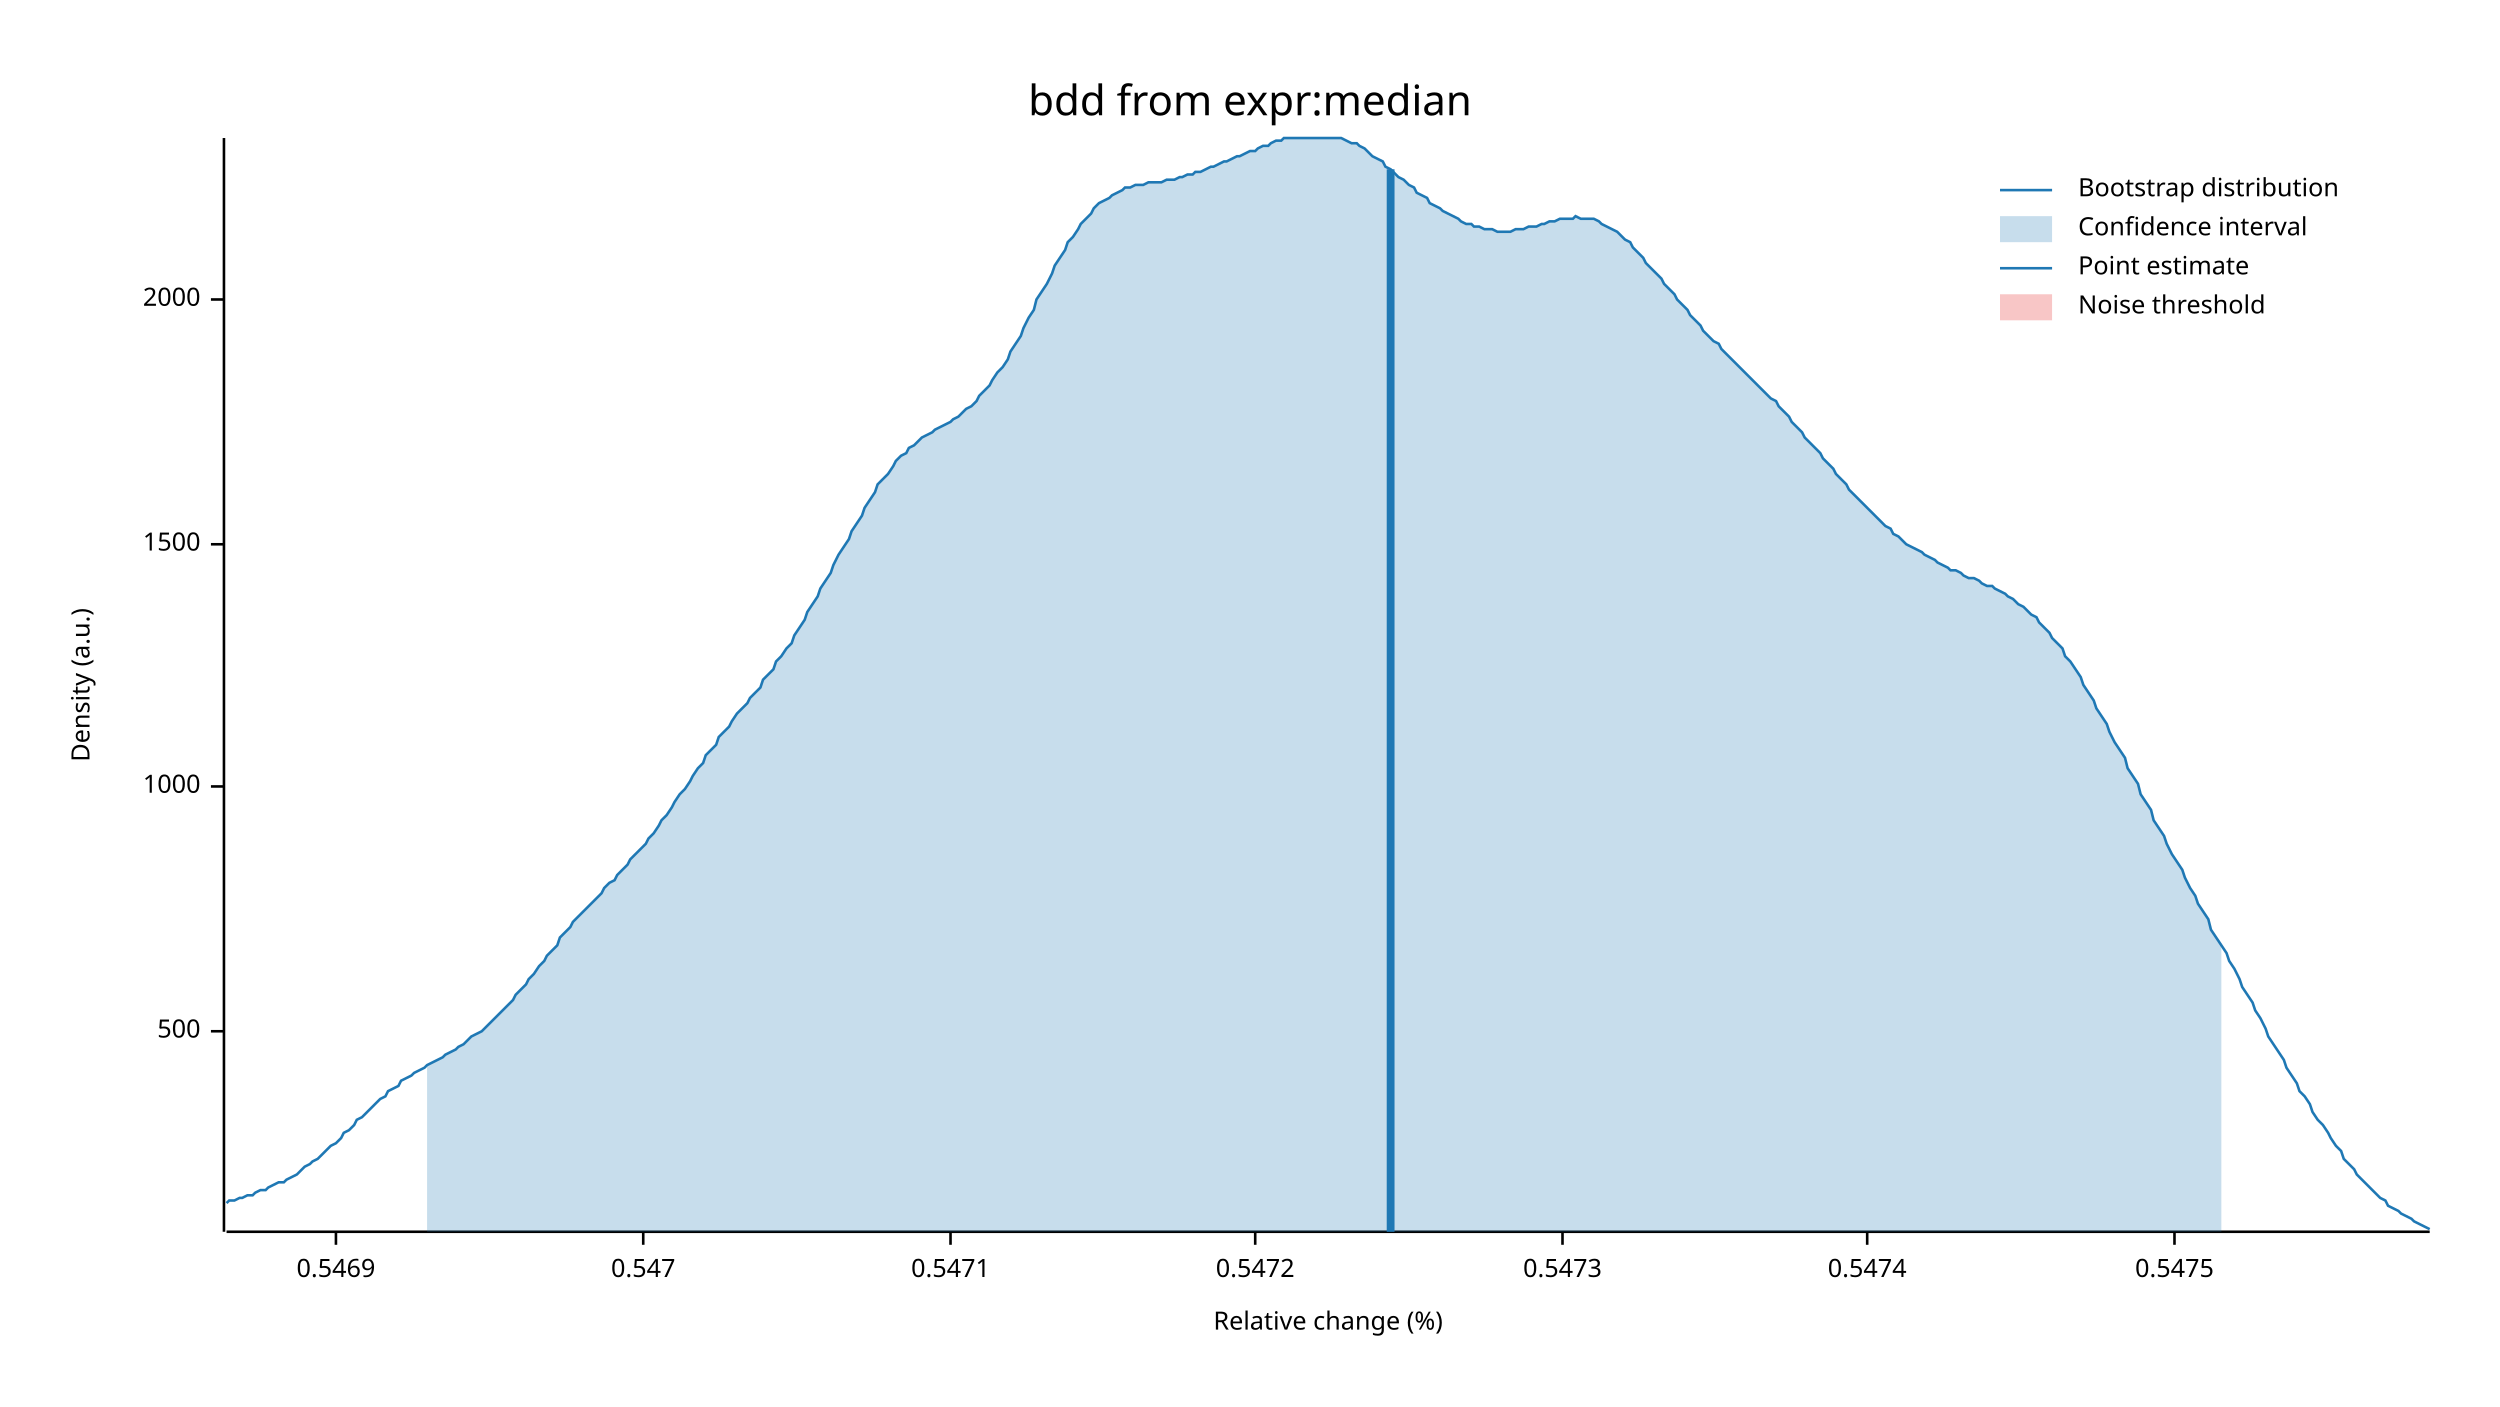
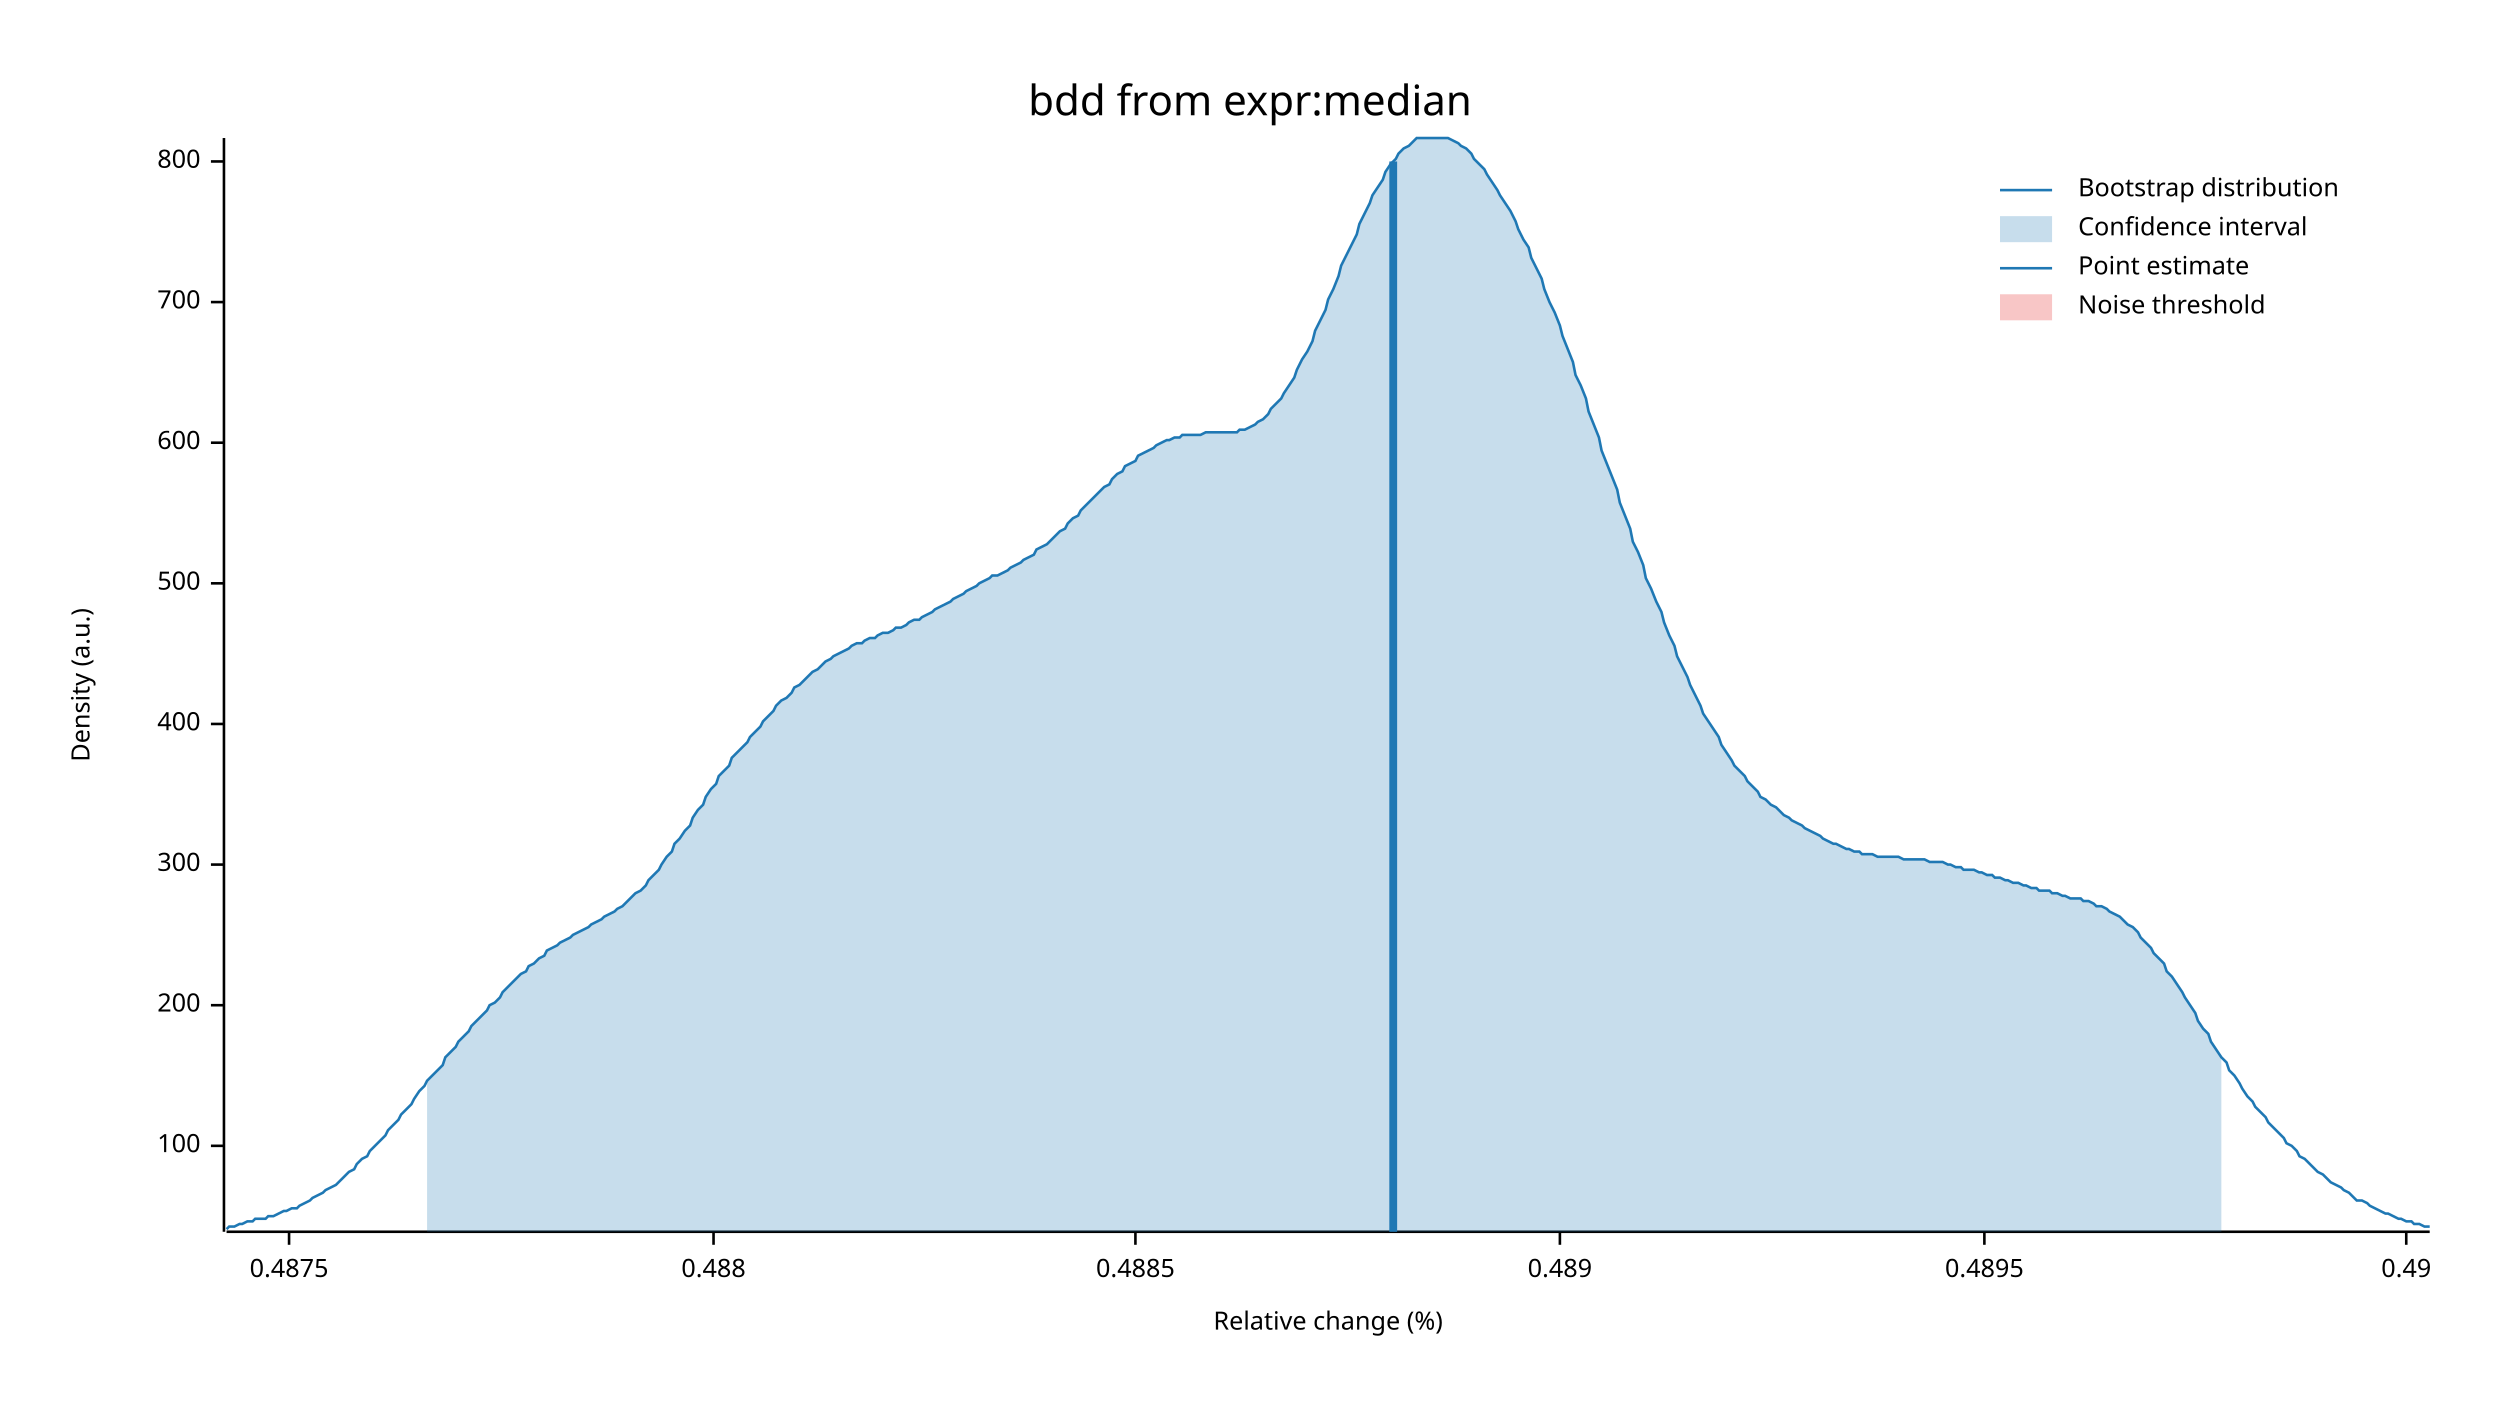
<svg xmlns="http://www.w3.org/2000/svg" width="960" height="540" viewBox="0 0 960 540">
  <text x="480" y="32" dy="0.76em" text-anchor="middle" font-family="sans-serif" font-size="16.129" opacity="1" fill="#000000">
bdd from expr:median
</text>
  <text x="27" y="263" dy="0.76em" text-anchor="middle" font-family="sans-serif" font-size="9.677" opacity="1" fill="#000000" transform="rotate(270, 27, 263)">
Density (a.u.)
</text>
  <text x="510" y="513" dy="-0.5ex" text-anchor="middle" font-family="sans-serif" font-size="9.677" opacity="1" fill="#000000">
Relative change (%)
</text>
  <polyline fill="none" opacity="1" stroke="#000000" stroke-width="1" points="86,53 86,473 " />
-   <text x="77" y="396" dy="0.5ex" text-anchor="end" font-family="sans-serif" font-size="9.677" opacity="1" fill="#000000">
+   <text x="77" y="440" dy="0.5ex" text-anchor="end" font-family="sans-serif" font-size="9.677" opacity="1" fill="#000000">
+ 100
+ </text>
+   <polyline fill="none" opacity="1" stroke="#000000" stroke-width="1" points="81,440 86,440 " />
+   <text x="77" y="386" dy="0.5ex" text-anchor="end" font-family="sans-serif" font-size="9.677" opacity="1" fill="#000000">
+ 200
+ </text>
+   <polyline fill="none" opacity="1" stroke="#000000" stroke-width="1" points="81,386 86,386 " />
+   <text x="77" y="332" dy="0.5ex" text-anchor="end" font-family="sans-serif" font-size="9.677" opacity="1" fill="#000000">
+ 300
+ </text>
+   <polyline fill="none" opacity="1" stroke="#000000" stroke-width="1" points="81,332 86,332 " />
+   <text x="77" y="278" dy="0.5ex" text-anchor="end" font-family="sans-serif" font-size="9.677" opacity="1" fill="#000000">
+ 400
+ </text>
+   <polyline fill="none" opacity="1" stroke="#000000" stroke-width="1" points="81,278 86,278 " />
+   <text x="77" y="224" dy="0.5ex" text-anchor="end" font-family="sans-serif" font-size="9.677" opacity="1" fill="#000000">
500
</text>
-   <polyline fill="none" opacity="1" stroke="#000000" stroke-width="1" points="81,396 86,396 " />
-   <text x="77" y="302" dy="0.5ex" text-anchor="end" font-family="sans-serif" font-size="9.677" opacity="1" fill="#000000">
- 1000
+   <polyline fill="none" opacity="1" stroke="#000000" stroke-width="1" points="81,224 86,224 " />
+   <text x="77" y="170" dy="0.5ex" text-anchor="end" font-family="sans-serif" font-size="9.677" opacity="1" fill="#000000">
+ 600
</text>
-   <polyline fill="none" opacity="1" stroke="#000000" stroke-width="1" points="81,302 86,302 " />
-   <text x="77" y="209" dy="0.5ex" text-anchor="end" font-family="sans-serif" font-size="9.677" opacity="1" fill="#000000">
- 1500
+   <polyline fill="none" opacity="1" stroke="#000000" stroke-width="1" points="81,170 86,170 " />
+   <text x="77" y="116" dy="0.5ex" text-anchor="end" font-family="sans-serif" font-size="9.677" opacity="1" fill="#000000">
+ 700
</text>
-   <polyline fill="none" opacity="1" stroke="#000000" stroke-width="1" points="81,209 86,209 " />
-   <text x="77" y="115" dy="0.5ex" text-anchor="end" font-family="sans-serif" font-size="9.677" opacity="1" fill="#000000">
- 2000
+   <polyline fill="none" opacity="1" stroke="#000000" stroke-width="1" points="81,116 86,116 " />
+   <text x="77" y="62" dy="0.5ex" text-anchor="end" font-family="sans-serif" font-size="9.677" opacity="1" fill="#000000">
+ 800
</text>
-   <polyline fill="none" opacity="1" stroke="#000000" stroke-width="1" points="81,115 86,115 " />
+   <polyline fill="none" opacity="1" stroke="#000000" stroke-width="1" points="81,62 86,62 " />
  <polyline fill="none" opacity="1" stroke="#000000" stroke-width="1" points="87,473 933,473 " />
-   <text x="129" y="483" dy="0.76em" text-anchor="middle" font-family="sans-serif" font-size="9.677" opacity="1" fill="#000000">
- 0.5469
+   <text x="111" y="483" dy="0.76em" text-anchor="middle" font-family="sans-serif" font-size="9.677" opacity="1" fill="#000000">
+ 0.4875
</text>
-   <polyline fill="none" opacity="1" stroke="#000000" stroke-width="1" points="129,473 129,478 " />
-   <text x="247" y="483" dy="0.76em" text-anchor="middle" font-family="sans-serif" font-size="9.677" opacity="1" fill="#000000">
- 0.547
+   <polyline fill="none" opacity="1" stroke="#000000" stroke-width="1" points="111,473 111,478 " />
+   <text x="274" y="483" dy="0.76em" text-anchor="middle" font-family="sans-serif" font-size="9.677" opacity="1" fill="#000000">
+ 0.488
</text>
-   <polyline fill="none" opacity="1" stroke="#000000" stroke-width="1" points="247,473 247,478 " />
-   <text x="365" y="483" dy="0.76em" text-anchor="middle" font-family="sans-serif" font-size="9.677" opacity="1" fill="#000000">
- 0.5471
+   <polyline fill="none" opacity="1" stroke="#000000" stroke-width="1" points="274,473 274,478 " />
+   <text x="436" y="483" dy="0.76em" text-anchor="middle" font-family="sans-serif" font-size="9.677" opacity="1" fill="#000000">
+ 0.4885
</text>
-   <polyline fill="none" opacity="1" stroke="#000000" stroke-width="1" points="365,473 365,478 " />
-   <text x="482" y="483" dy="0.76em" text-anchor="middle" font-family="sans-serif" font-size="9.677" opacity="1" fill="#000000">
- 0.5472
+   <polyline fill="none" opacity="1" stroke="#000000" stroke-width="1" points="436,473 436,478 " />
+   <text x="599" y="483" dy="0.76em" text-anchor="middle" font-family="sans-serif" font-size="9.677" opacity="1" fill="#000000">
+ 0.489
</text>
-   <polyline fill="none" opacity="1" stroke="#000000" stroke-width="1" points="482,473 482,478 " />
-   <text x="600" y="483" dy="0.76em" text-anchor="middle" font-family="sans-serif" font-size="9.677" opacity="1" fill="#000000">
- 0.5473
+   <polyline fill="none" opacity="1" stroke="#000000" stroke-width="1" points="599,473 599,478 " />
+   <text x="762" y="483" dy="0.76em" text-anchor="middle" font-family="sans-serif" font-size="9.677" opacity="1" fill="#000000">
+ 0.4895
</text>
-   <polyline fill="none" opacity="1" stroke="#000000" stroke-width="1" points="600,473 600,478 " />
-   <text x="717" y="483" dy="0.76em" text-anchor="middle" font-family="sans-serif" font-size="9.677" opacity="1" fill="#000000">
- 0.5474
+   <polyline fill="none" opacity="1" stroke="#000000" stroke-width="1" points="762,473 762,478 " />
+   <text x="924" y="483" dy="0.76em" text-anchor="middle" font-family="sans-serif" font-size="9.677" opacity="1" fill="#000000">
+ 0.49
</text>
-   <polyline fill="none" opacity="1" stroke="#000000" stroke-width="1" points="717,473 717,478 " />
-   <text x="835" y="483" dy="0.76em" text-anchor="middle" font-family="sans-serif" font-size="9.677" opacity="1" fill="#000000">
- 0.5475
- </text>
-   <polyline fill="none" opacity="1" stroke="#000000" stroke-width="1" points="835,473 835,478 " />
-   <polyline fill="none" opacity="1" stroke="#1F78B4" stroke-width="1" points="87,462 88,461 90,461 92,460 93,460 95,459 97,459 98,458 100,457 102,457 103,456 105,455 107,454 109,454 110,453 112,452 114,451 115,450 117,448 119,447 120,446 122,445 124,443 125,442 127,440 129,439 131,437 132,435 134,434 136,432 137,430 139,429 141,427 142,426 144,424 146,422 148,421 149,419 151,418 153,417 154,415 156,414 158,413 159,412 161,411 163,410 164,409 166,408 168,407 170,406 171,405 173,404 175,403 176,402 178,401 180,399 181,398 183,397 185,396 187,394 188,393 190,391 192,389 193,388 195,386 197,384 198,382 200,380 202,378 203,376 205,374 207,371 209,369 210,367 212,365 214,363 215,360 217,358 219,356 220,354 222,352 224,350 226,348 227,347 229,345 231,343 232,341 234,339 236,338 237,336 239,334 241,332 242,330 244,328 246,326 248,324 249,322 251,320 253,317 254,315 256,313 258,310 259,308 261,305 263,303 265,300 266,298 268,295 270,293 271,290 273,288 275,286 276,283 278,281 280,279 281,277 283,274 285,272 287,270 288,268 290,266 292,264 293,261 295,259 297,257 298,254 300,252 302,249 304,247 305,244 307,241 309,238 310,235 312,232 314,229 315,226 317,223 319,220 320,217 322,213 324,210 326,207 327,204 329,201 331,198 332,195 334,192 336,189 337,186 339,184 341,182 343,179 344,177 346,175 348,174 349,172 351,171 353,169 354,168 356,167 358,166 359,165 361,164 363,163 365,162 366,161 368,160 370,158 371,157 373,156 375,154 376,152 378,150 380,148 381,146 383,143 385,141 387,138 388,135 390,132 392,129 393,126 395,122 397,119 398,115 400,112 402,109 404,105 405,102 407,99 409,96 410,93 412,91 414,88 415,86 417,84 419,82 420,80 422,78 424,77 426,76 427,75 429,74 431,73 432,72 434,72 436,71 437,71 439,71 441,70 443,70 444,70 446,70 448,69 449,69 451,69 453,68 454,68 456,67 458,67 459,66 461,66 463,65 465,64 466,64 468,63 470,62 471,62 473,61 475,60 476,60 478,59 480,58 482,58 483,57 485,56 487,56 488,55 490,54 492,54 493,53 495,53 497,53 498,53 500,53 502,53 504,53 505,53 507,53 509,53 510,53 512,53 514,53 515,53 517,54 519,55 521,55 522,56 524,57 526,59 527,60 529,61 531,62 532,64 534,65 536,67 537,68 539,69 541,71 543,72 544,74 546,75 548,76 549,78 551,79 553,80 554,81 556,82 558,83 560,84 561,85 563,86 565,86 566,87 568,87 570,88 571,88 573,88 575,89 576,89 578,89 580,89 582,88 583,88 585,88 587,87 588,87 590,87 592,86 593,86 595,85 597,85 599,84 600,84 602,84 604,84 605,83 607,84 609,84 610,84 612,84 614,85 615,86 617,87 619,88 621,89 622,90 624,92 626,93 627,95 629,97 631,99 632,101 634,103 636,105 638,107 639,109 641,111 643,113 644,115 646,117 648,119 649,121 651,123 653,125 654,127 656,129 658,131 660,132 661,134 663,136 665,138 666,139 668,141 670,143 671,144 673,146 675,148 676,149 678,151 680,153 682,154 683,156 685,158 687,160 688,162 690,164 692,166 693,168 695,170 697,172 699,174 700,176 702,178 704,180 705,182 707,184 709,186 710,188 712,190 714,192 715,193 717,195 719,197 721,199 722,200 724,202 726,203 727,205 729,206 731,208 732,209 734,210 736,211 738,212 739,213 741,214 743,215 744,216 746,217 748,218 749,219 751,219 753,220 754,221 756,222 758,222 760,223 761,224 763,225 765,225 766,226 768,227 770,228 771,229 773,230 775,232 777,233 778,234 780,236 782,237 783,239 785,241 787,243 788,245 790,247 792,249 793,252 795,254 797,257 799,260 800,263 802,266 804,269 805,272 807,275 809,278 810,281 812,285 814,288 816,291 817,295 819,298 821,301 822,305 824,308 826,311 827,315 829,318 831,321 832,324 834,328 836,331 838,334 839,337 841,341 843,344 844,347 846,350 848,353 849,357 851,360 853,363 855,366 856,369 858,372 860,376 861,379 863,382 865,385 866,388 868,391 870,395 871,398 873,401 875,404 877,407 878,410 880,413 882,416 883,419 885,421 887,424 888,427 890,430 892,432 894,435 895,437 897,440 899,442 900,445 902,447 904,449 905,451 907,453 909,455 910,456 912,458 914,460 916,461 917,463 919,464 921,465 922,466 924,467 926,468 927,469 929,470 931,471 933,472 " />
-   <polygon opacity="0.25" fill="#1F78B4" points="164,409 166,408 168,407 170,406 171,405 173,404 175,403 176,402 178,401 180,399 181,398 183,397 185,396 187,394 188,393 190,391 192,389 193,388 195,386 197,384 198,382 200,380 202,378 203,376 205,374 207,371 209,369 210,367 212,365 214,363 215,360 217,358 219,356 220,354 222,352 224,350 226,348 227,347 229,345 231,343 232,341 234,339 236,338 237,336 239,334 241,332 242,330 244,328 246,326 248,324 249,322 251,320 253,317 254,315 256,313 258,310 259,308 261,305 263,303 265,300 266,298 268,295 270,293 271,290 273,288 275,286 276,283 278,281 280,279 281,277 283,274 285,272 287,270 288,268 290,266 292,264 293,261 295,259 297,257 298,254 300,252 302,249 304,247 305,244 307,241 309,238 310,235 312,232 314,229 315,226 317,223 319,220 320,217 322,213 324,210 326,207 327,204 329,201 331,198 332,195 334,192 336,189 337,186 339,184 341,182 343,179 344,177 346,175 348,174 349,172 351,171 353,169 354,168 356,167 358,166 359,165 361,164 363,163 365,162 366,161 368,160 370,158 371,157 373,156 375,154 376,152 378,150 380,148 381,146 383,143 385,141 387,138 388,135 390,132 392,129 393,126 395,122 397,119 398,115 400,112 402,109 404,105 405,102 407,99 409,96 410,93 412,91 414,88 415,86 417,84 419,82 420,80 422,78 424,77 426,76 427,75 429,74 431,73 432,72 434,72 436,71 437,71 439,71 441,70 443,70 444,70 446,70 448,69 449,69 451,69 453,68 454,68 456,67 458,67 459,66 461,66 463,65 465,64 466,64 468,63 470,62 471,62 473,61 475,60 476,60 478,59 480,58 482,58 483,57 485,56 487,56 488,55 490,54 492,54 493,53 495,53 497,53 498,53 500,53 502,53 504,53 505,53 507,53 509,53 510,53 512,53 514,53 515,53 517,54 519,55 521,55 522,56 524,57 526,59 527,60 529,61 531,62 532,64 534,65 536,67 537,68 539,69 541,71 543,72 544,74 546,75 548,76 549,78 551,79 553,80 554,81 556,82 558,83 560,84 561,85 563,86 565,86 566,87 568,87 570,88 571,88 573,88 575,89 576,89 578,89 580,89 582,88 583,88 585,88 587,87 588,87 590,87 592,86 593,86 595,85 597,85 599,84 600,84 602,84 604,84 605,83 607,84 609,84 610,84 612,84 614,85 615,86 617,87 619,88 621,89 622,90 624,92 626,93 627,95 629,97 631,99 632,101 634,103 636,105 638,107 639,109 641,111 643,113 644,115 646,117 648,119 649,121 651,123 653,125 654,127 656,129 658,131 660,132 661,134 663,136 665,138 666,139 668,141 670,143 671,144 673,146 675,148 676,149 678,151 680,153 682,154 683,156 685,158 687,160 688,162 690,164 692,166 693,168 695,170 697,172 699,174 700,176 702,178 704,180 705,182 707,184 709,186 710,188 712,190 714,192 715,193 717,195 719,197 721,199 722,200 724,202 726,203 727,205 729,206 731,208 732,209 734,210 736,211 738,212 739,213 741,214 743,215 744,216 746,217 748,218 749,219 751,219 753,220 754,221 756,222 758,222 760,223 761,224 763,225 765,225 766,226 768,227 770,228 771,229 773,230 775,232 777,233 778,234 780,236 782,237 783,239 785,241 787,243 788,245 790,247 792,249 793,252 795,254 797,257 799,260 800,263 802,266 804,269 805,272 807,275 809,278 810,281 812,285 814,288 816,291 817,295 819,298 821,301 822,305 824,308 826,311 827,315 829,318 831,321 832,324 834,328 836,331 838,334 839,337 841,341 843,344 844,347 846,350 848,353 849,357 851,360 853,363 853,473 164,473 " />
-   <polyline fill="none" opacity="1" stroke="#1F78B4" stroke-width="3" points="534,473 534,65 " />
+   <polyline fill="none" opacity="1" stroke="#000000" stroke-width="1" points="924,473 924,478 " />
+   <polyline fill="none" opacity="1" stroke="#1F78B4" stroke-width="1" points="87,472 88,471 90,471 92,470 93,470 95,469 97,469 98,468 100,468 102,468 103,467 105,467 107,466 109,465 110,465 112,464 114,464 115,463 117,462 119,461 120,460 122,459 124,458 125,457 127,456 129,455 131,453 132,452 134,450 136,449 137,447 139,445 141,444 142,442 144,440 146,438 148,436 149,434 151,432 153,430 154,428 156,426 158,424 159,422 161,419 163,417 164,415 166,413 168,411 170,409 171,406 173,404 175,402 176,400 178,398 180,396 181,394 183,392 185,390 187,388 188,386 190,385 192,383 193,381 195,379 197,377 198,376 200,374 202,373 203,371 205,370 207,368 209,367 210,365 212,364 214,363 215,362 217,361 219,360 220,359 222,358 224,357 226,356 227,355 229,354 231,353 232,352 234,351 236,350 237,349 239,348 241,346 242,345 244,343 246,342 248,340 249,338 251,336 253,334 254,332 256,329 258,327 259,324 261,322 263,319 265,317 266,314 268,311 270,309 271,306 273,303 275,301 276,298 278,296 280,294 281,291 283,289 285,287 287,285 288,283 290,281 292,279 293,277 295,275 297,273 298,271 300,269 302,268 304,266 305,264 307,263 309,261 310,260 312,258 314,257 315,256 317,254 319,253 320,252 322,251 324,250 326,249 327,248 329,247 331,247 332,246 334,245 336,245 337,244 339,243 341,243 343,242 344,241 346,241 348,240 349,239 351,238 353,238 354,237 356,236 358,235 359,234 361,233 363,232 365,231 366,230 368,229 370,228 371,227 373,226 375,225 376,224 378,223 380,222 381,221 383,221 385,220 387,219 388,218 390,217 392,216 393,215 395,214 397,213 398,211 400,210 402,209 404,207 405,206 407,204 409,203 410,201 412,199 414,198 415,196 417,194 419,192 420,191 422,189 424,187 426,186 427,184 429,182 431,181 432,179 434,178 436,177 437,175 439,174 441,173 443,172 444,171 446,170 448,169 449,169 451,168 453,168 454,167 456,167 458,167 459,167 461,167 463,166 465,166 466,166 468,166 470,166 471,166 473,166 475,166 476,165 478,165 480,164 482,163 483,162 485,161 487,159 488,157 490,155 492,153 493,151 495,148 497,145 498,142 500,138 502,135 504,131 505,127 507,123 509,119 510,115 512,111 514,106 515,102 517,98 519,94 521,90 522,86 524,82 526,78 527,75 529,72 531,69 532,66 534,63 536,61 537,59 539,57 541,56 543,54 544,53 546,53 548,53 549,53 551,53 553,53 554,53 556,53 558,54 560,55 561,56 563,57 565,59 566,61 568,63 570,65 571,67 573,70 575,73 576,75 578,78 580,81 582,85 583,88 585,92 587,95 588,99 590,103 592,107 593,111 595,116 597,120 599,125 600,129 602,134 604,139 605,144 607,148 609,153 610,158 612,163 614,168 615,173 617,178 619,183 621,188 622,193 624,198 626,203 627,208 629,212 631,217 632,222 634,226 636,231 638,235 639,239 641,244 643,248 644,252 646,256 648,260 649,263 651,267 653,271 654,274 656,277 658,280 660,283 661,286 663,289 665,292 666,294 668,296 670,298 671,300 673,302 675,304 676,306 678,307 680,309 682,310 683,311 685,313 687,314 688,315 690,316 692,317 693,318 695,319 697,320 699,321 700,322 702,323 704,324 705,324 707,325 709,326 710,326 712,327 714,327 715,328 717,328 719,328 721,329 722,329 724,329 726,329 727,329 729,329 731,330 732,330 734,330 736,330 738,330 739,330 741,331 743,331 744,331 746,331 748,332 749,332 751,333 753,333 754,334 756,334 758,334 760,335 761,335 763,336 765,336 766,337 768,337 770,338 771,338 773,339 775,339 777,340 778,340 780,341 782,341 783,342 785,342 787,342 788,343 790,343 792,344 793,344 795,345 797,345 799,345 800,346 802,346 804,347 805,348 807,348 809,349 810,350 812,351 814,352 816,354 817,355 819,356 821,358 822,360 824,362 826,364 827,366 829,368 831,370 832,373 834,375 836,378 838,381 839,383 841,386 843,389 844,392 846,395 848,397 849,400 851,403 853,406 855,408 856,411 858,413 860,416 861,418 863,421 865,423 866,425 868,427 870,429 871,431 873,433 875,435 877,437 878,439 880,440 882,442 883,444 885,445 887,447 888,448 890,450 892,451 894,453 895,454 897,455 899,456 900,457 902,458 904,460 905,461 907,461 909,462 910,463 912,464 914,465 916,466 917,466 919,467 921,468 922,468 924,469 926,469 927,470 929,470 931,471 933,471 " />
+   <polygon opacity="0.25" fill="#1F78B4" points="164,415 166,413 168,411 170,409 171,406 173,404 175,402 176,400 178,398 180,396 181,394 183,392 185,390 187,388 188,386 190,385 192,383 193,381 195,379 197,377 198,376 200,374 202,373 203,371 205,370 207,368 209,367 210,365 212,364 214,363 215,362 217,361 219,360 220,359 222,358 224,357 226,356 227,355 229,354 231,353 232,352 234,351 236,350 237,349 239,348 241,346 242,345 244,343 246,342 248,340 249,338 251,336 253,334 254,332 256,329 258,327 259,324 261,322 263,319 265,317 266,314 268,311 270,309 271,306 273,303 275,301 276,298 278,296 280,294 281,291 283,289 285,287 287,285 288,283 290,281 292,279 293,277 295,275 297,273 298,271 300,269 302,268 304,266 305,264 307,263 309,261 310,260 312,258 314,257 315,256 317,254 319,253 320,252 322,251 324,250 326,249 327,248 329,247 331,247 332,246 334,245 336,245 337,244 339,243 341,243 343,242 344,241 346,241 348,240 349,239 351,238 353,238 354,237 356,236 358,235 359,234 361,233 363,232 365,231 366,230 368,229 370,228 371,227 373,226 375,225 376,224 378,223 380,222 381,221 383,221 385,220 387,219 388,218 390,217 392,216 393,215 395,214 397,213 398,211 400,210 402,209 404,207 405,206 407,204 409,203 410,201 412,199 414,198 415,196 417,194 419,192 420,191 422,189 424,187 426,186 427,184 429,182 431,181 432,179 434,178 436,177 437,175 439,174 441,173 443,172 444,171 446,170 448,169 449,169 451,168 453,168 454,167 456,167 458,167 459,167 461,167 463,166 465,166 466,166 468,166 470,166 471,166 473,166 475,166 476,165 478,165 480,164 482,163 483,162 485,161 487,159 488,157 490,155 492,153 493,151 495,148 497,145 498,142 500,138 502,135 504,131 505,127 507,123 509,119 510,115 512,111 514,106 515,102 517,98 519,94 521,90 522,86 524,82 526,78 527,75 529,72 531,69 532,66 534,63 536,61 537,59 539,57 541,56 543,54 544,53 546,53 548,53 549,53 551,53 553,53 554,53 556,53 558,54 560,55 561,56 563,57 565,59 566,61 568,63 570,65 571,67 573,70 575,73 576,75 578,78 580,81 582,85 583,88 585,92 587,95 588,99 590,103 592,107 593,111 595,116 597,120 599,125 600,129 602,134 604,139 605,144 607,148 609,153 610,158 612,163 614,168 615,173 617,178 619,183 621,188 622,193 624,198 626,203 627,208 629,212 631,217 632,222 634,226 636,231 638,235 639,239 641,244 643,248 644,252 646,256 648,260 649,263 651,267 653,271 654,274 656,277 658,280 660,283 661,286 663,289 665,292 666,294 668,296 670,298 671,300 673,302 675,304 676,306 678,307 680,309 682,310 683,311 685,313 687,314 688,315 690,316 692,317 693,318 695,319 697,320 699,321 700,322 702,323 704,324 705,324 707,325 709,326 710,326 712,327 714,327 715,328 717,328 719,328 721,329 722,329 724,329 726,329 727,329 729,329 731,330 732,330 734,330 736,330 738,330 739,330 741,331 743,331 744,331 746,331 748,332 749,332 751,333 753,333 754,334 756,334 758,334 760,335 761,335 763,336 765,336 766,337 768,337 770,338 771,338 773,339 775,339 777,340 778,340 780,341 782,341 783,342 785,342 787,342 788,343 790,343 792,344 793,344 795,345 797,345 799,345 800,346 802,346 804,347 805,348 807,348 809,349 810,350 812,351 814,352 816,354 817,355 819,356 821,358 822,360 824,362 826,364 827,366 829,368 831,370 832,373 834,375 836,378 838,381 839,383 841,386 843,389 844,392 846,395 848,397 849,400 851,403 853,406 853,473 164,473 " />
+   <polyline fill="none" opacity="1" stroke="#1F78B4" stroke-width="3" points="535,473 535,62 " />
  <rect x="510" y="53" width="0" height="419" opacity="0.1" fill="#E31A1C" stroke="none" />
  <text x="798" y="68" dy="0.76em" text-anchor="start" font-family="sans-serif" font-size="9.677" opacity="1" fill="#000000">
Bootstrap distribution
</text>
  <text x="798" y="83" dy="0.76em" text-anchor="start" font-family="sans-serif" font-size="9.677" opacity="1" fill="#000000">
Confidence interval
</text>
  <text x="798" y="98" dy="0.76em" text-anchor="start" font-family="sans-serif" font-size="9.677" opacity="1" fill="#000000">
Point estimate
</text>
  <text x="798" y="113" dy="0.76em" text-anchor="start" font-family="sans-serif" font-size="9.677" opacity="1" fill="#000000">
Noise threshold
</text>
  <polyline fill="none" opacity="1" stroke="#1F78B4" stroke-width="1" points="768,73 788,73 " />
  <rect x="768" y="83" width="20" height="10" opacity="0.25" fill="#1F78B4" stroke="none" />
  <polyline fill="none" opacity="1" stroke="#1F78B4" stroke-width="1" points="768,103 788,103 " />
  <rect x="768" y="113" width="20" height="10" opacity="0.25" fill="#E31A1C" stroke="none" />
</svg>
